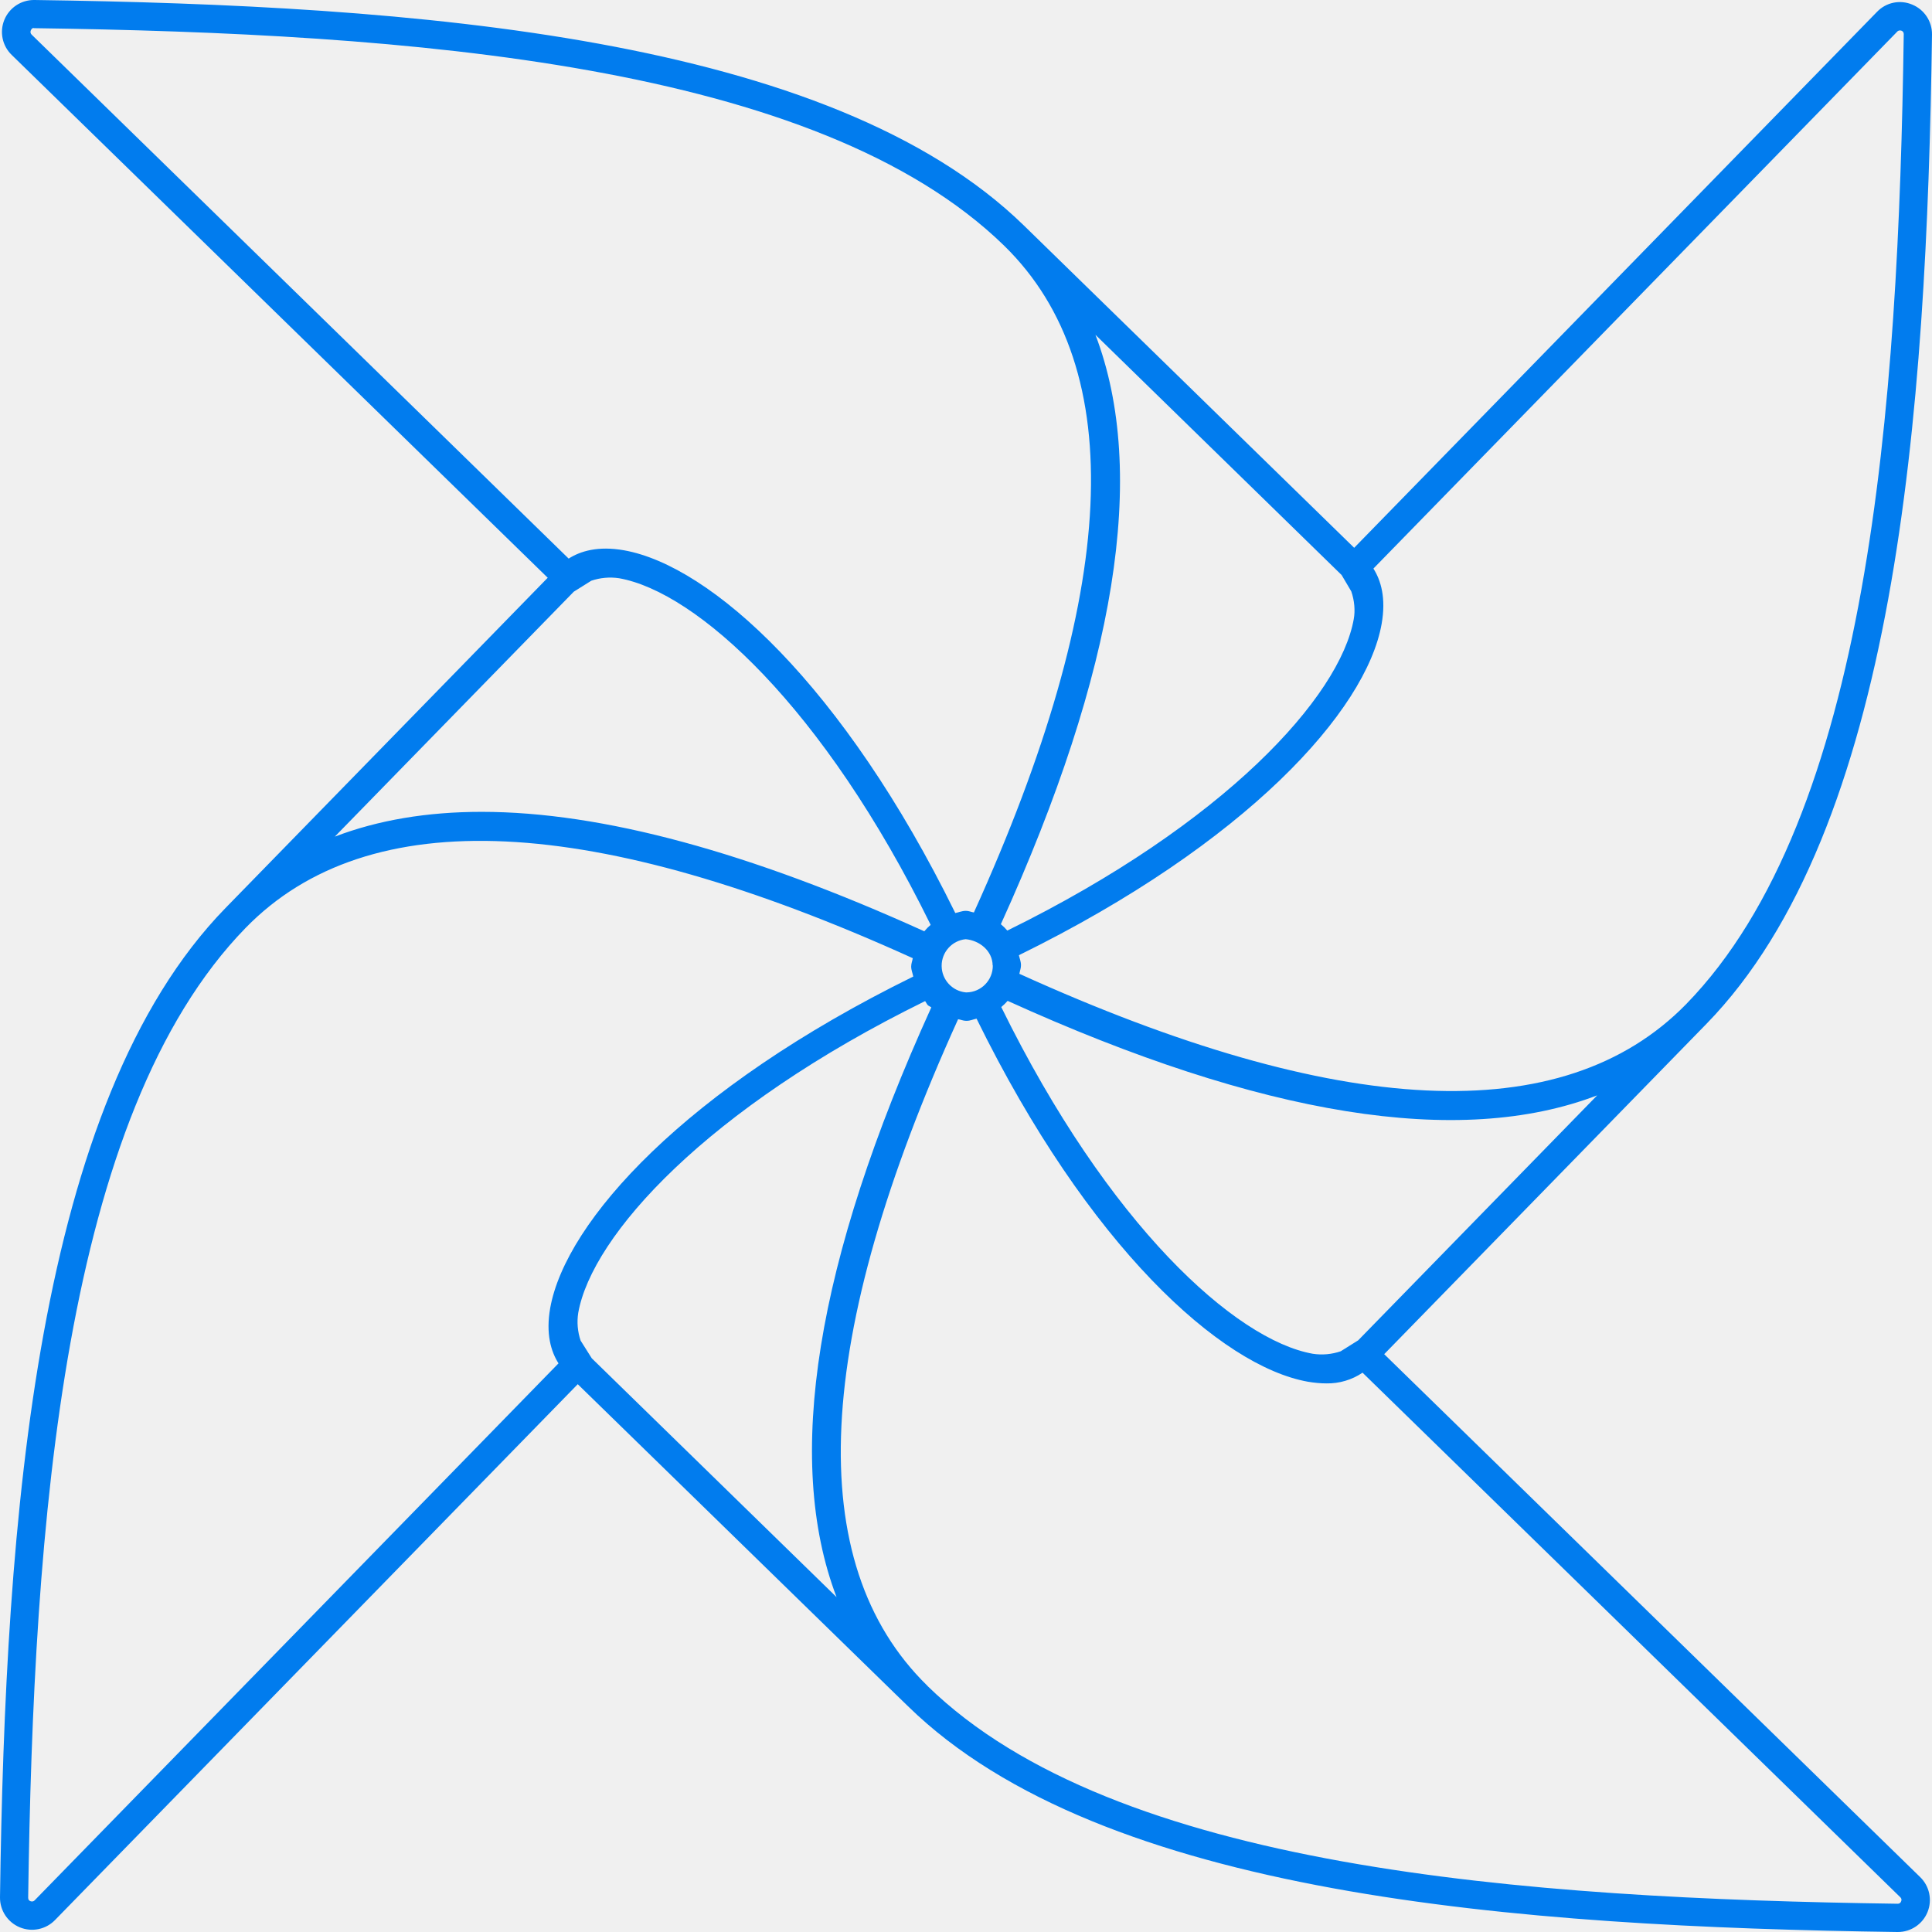
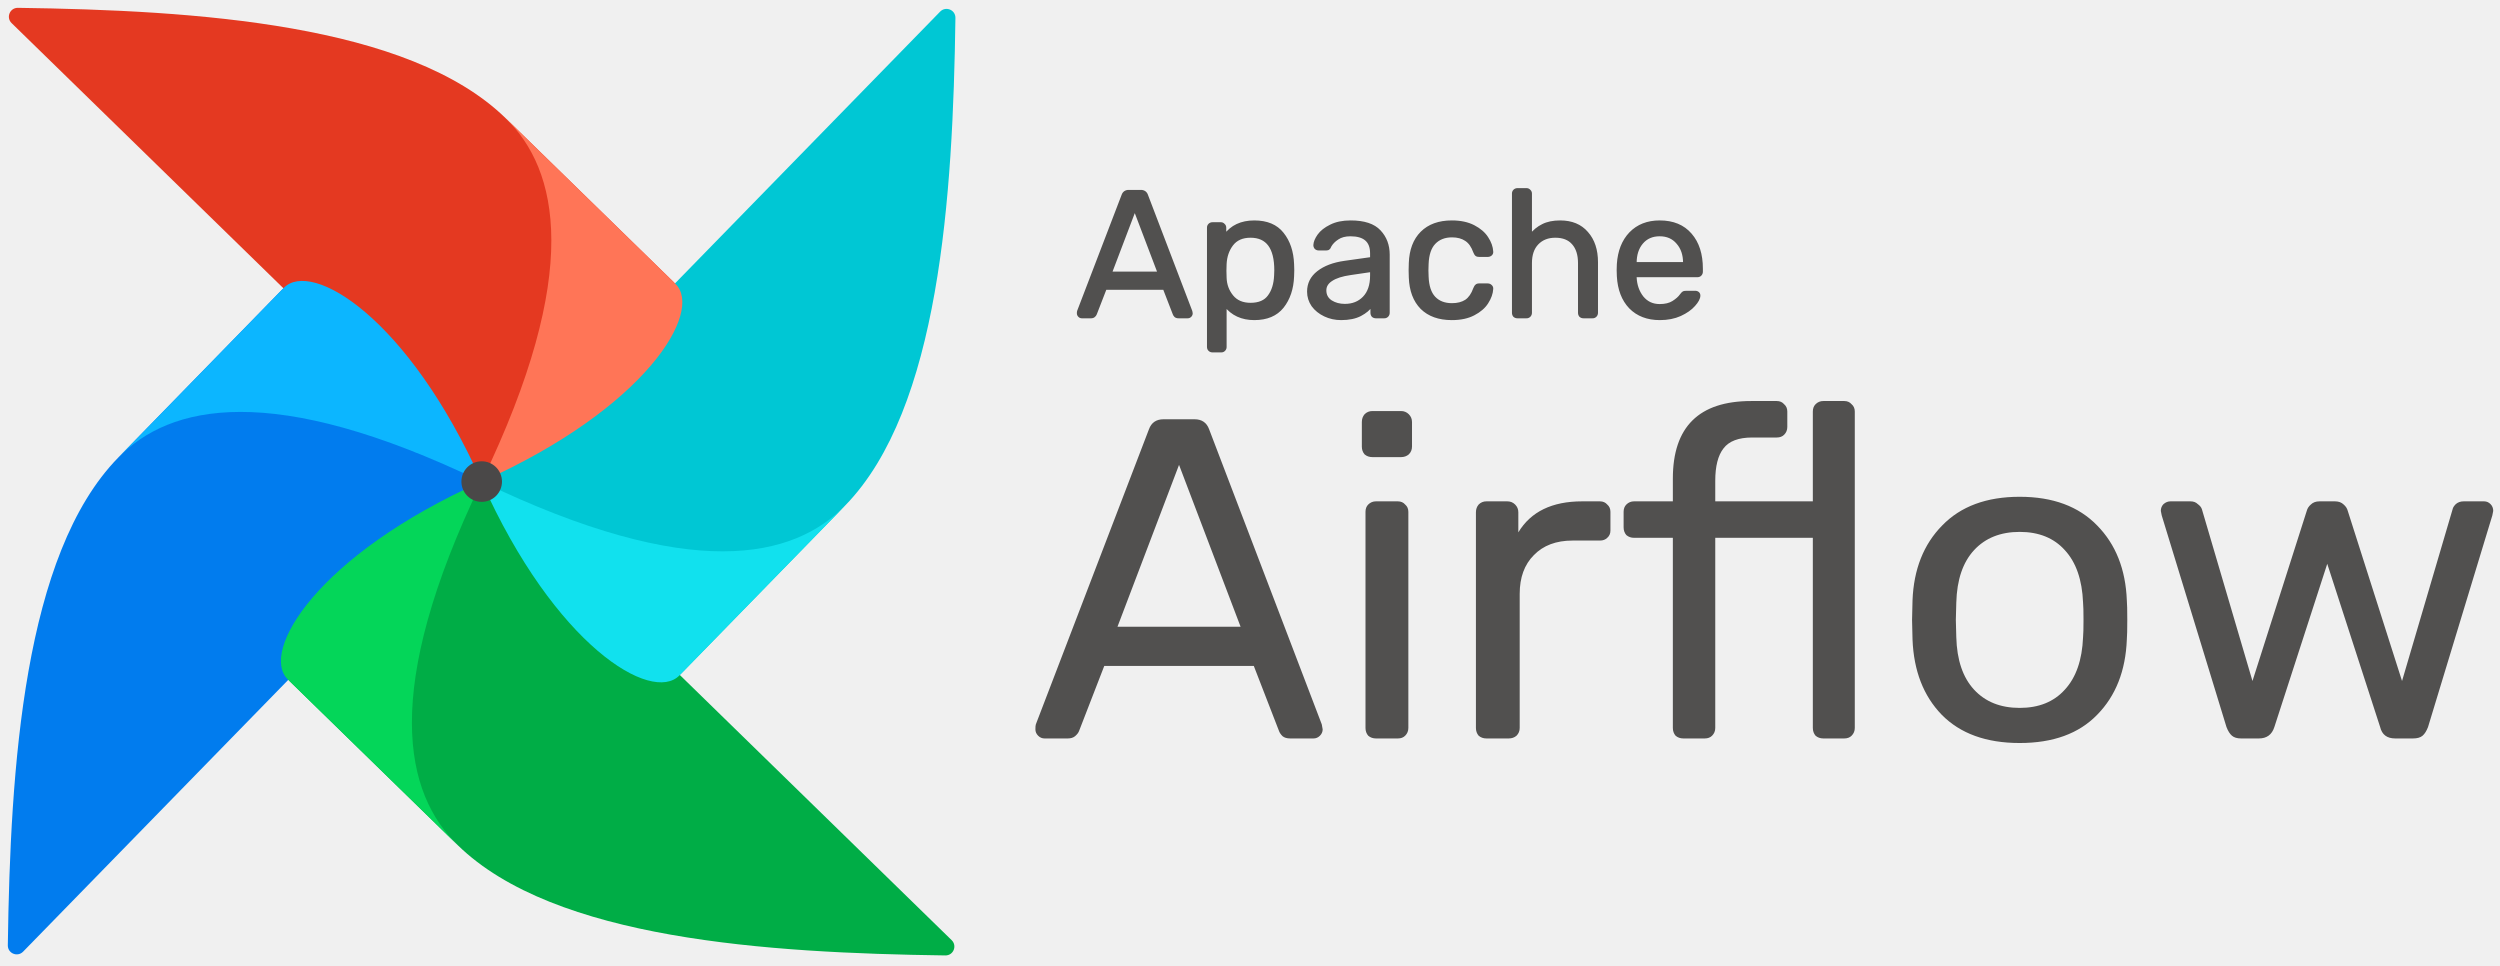
- <svg xmlns="http://www.w3.org/2000/svg" fill="#017CEE" role="img" viewBox="0 0 24 24">
-   <path d="M17.195 16.822l4.002-4.102C23.55 10.308 23.934 5.154 24 .43a.396.396 0 0 0-.246-.373.392.392 0 0 0-.437.09l-6.495 6.658-4.102-4.003C10.309.45 5.154.066.43 0H.423a.397.397 0 0 0-.277.683l6.658 6.494-4.003 4.103C.45 13.692.065 18.846 0 23.57a.398.398 0 0 0 .683.282l6.494-6.657 3.934 3.837.17.165c2.41 2.353 7.565 2.737 12.288 2.803h.006a.397.397 0 0 0 .277-.683l-6.657-6.495zm-.409-9.476c.04.115.05.24.031.344-.17.96-1.593 2.538-4.304 3.87a.597.597 0 0 0-.08-.079c1.432-3.155 1.828-5.61 1.175-7.322l3.058 2.984.12.203zm-.131 9.44a.73.73 0 0 1-.347.031c-.96-.171-2.537-1.594-3.87-4.307a.656.656 0 0 0 .08-.078l-.001.001c3.155 1.432 5.61 1.83 7.324 1.174l-2.969 3.043M23.568.392a.05.05 0 0 1 .052-.011c.018.006.03.024.029.043-.065 4.655-.437 9.726-2.703 12.05-1.53 1.565-4.326 1.419-8.283-.377.006-.037.021-.07.02-.108 0-.044-.017-.082-.026-.123 2.83-1.39 4.315-3.037 4.506-4.115.057-.322-.009-.542-.102-.688l6.507-6.67V.392zM.393.43A.045.045 0 0 1 .382.38C.39.36.403.343.425.35c4.655.065 9.727.438 12.05 2.703l.002.002c1.56 1.527 1.415 4.323-.379 8.28-.033-.005-.062-.02-.097-.02h-.008c-.045.001-.084.019-.126.027-1.39-2.83-3.037-4.314-4.115-4.506-.323-.057-.542.01-.688.103L.393.43zm11.94 11.563a.331.331 0 0 1-.327.335H12a.332.332 0 0 1-.004-.661c.172.016.333.144.335.326h.002zm-5.12 4.661a.722.722 0 0 1-.03-.345c.17-.96 1.595-2.54 4.309-3.873.013.016.019.035.033.05.013.012.03.017.044.028-1.434 3.158-1.83 5.613-1.177 7.326l-3.041-2.967m-.006-9.659a.735.735 0 0 1 .345-.031c.961.17 2.54 1.594 3.871 4.306a.597.597 0 0 0-.079.08c-2.167-.983-4.007-1.484-5.498-1.484-.68 0-1.289.103-1.825.308L7.128 7.35M.43 23.607c-.018.018-.038.015-.052.01-.019-.007-.028-.021-.028-.043.065-4.654.437-9.725 2.703-12.049 1.527-1.565 4.325-1.419 8.286.378-.006.035-.02.067-.02.104 0 .043.018.083.026.124-2.831 1.391-4.317 3.04-4.51 4.117-.057.322.01.542.103.688L.43 23.607zm23.144.042c-4.655-.065-9.726-.437-12.05-2.703l-.005-.006c-1.56-1.526-1.412-4.322.383-8.279.033.005.064.02.098.02h.009c.043 0 .08-.018.122-.027 1.39 2.832 3.036 4.317 4.115 4.51.083.014.16.021.23.021a.776.776 0 0 0 .45-.133l6.68 6.516c.02.02.016.04.01.052a.042.042 0 0 1-.042.029z" />
+ <svg xmlns="http://www.w3.org/2000/svg" width="453" height="175" fill="none" viewBox="0 0 453 175">
+   <g clip-path="url(#a)">
+     <path fill="#017cee" d="m4.186 172.44 82.21-84.271c.515-.528.614-1.345.184-1.944-5-6.98-14.224-8.19-17.642-12.88C58.81 59.451 56.24 51.588 51.888 52.076c-.303.034-.574.198-.788.416L21.401 82.937C4.316 100.45 1.866 139.01 1.417 171.298c-.02 1.459 1.75 2.186 2.769 1.142" />
+     <path fill="#00ad46" d="m172.44 170.357-84.271-82.21c-.528-.515-1.345-.614-1.944-.185-6.98 5.001-8.19 14.224-12.88 17.643-13.893 10.127-21.756 12.697-21.268 17.049.034.304.198.575.416.788l30.444 29.699c17.513 17.085 56.073 19.535 88.361 19.984 1.459.021 2.186-1.749 1.142-2.768" />
+     <path fill="#04d659" fill-rule="evenodd" d="M82.936 153.141c-9.566-9.332-14.005-27.795 4.335-65.868-29.806 13.32-40.252 30.83-35.113 35.843z" clip-rule="evenodd" />
+     <path fill="#00c7d4" d="m170.355 2.105-82.21 84.271c-.515.528-.614 1.344-.184 1.944 5 6.98 14.224 8.19 17.642 12.88 10.128 13.892 12.698 21.755 17.049 21.268.304-.034.575-.198.789-.417l29.698-30.443c17.086-17.514 19.536-56.073 19.985-88.362.02-1.459-1.75-2.186-2.769-1.141" />
+     <path fill="#11e1ee" fill-rule="evenodd" d="M153.14 91.608c-9.333 9.566-27.796 14.005-65.87-4.336 13.321 29.807 30.831 40.253 35.844 35.114z" clip-rule="evenodd" />
+     <path fill="#e43921" d="m2.103 4.187 84.272 82.21c.527.515 1.344.614 1.943.185 6.98-5.001 8.19-14.224 12.88-17.643 13.893-10.127 21.756-12.697 21.268-17.049-.034-.304-.198-.575-.416-.788L91.606 21.403C74.093 4.318 35.533 1.868 3.245 1.419c-1.46-.02-2.186 1.75-1.142 2.768" />
+     <path fill="#ff7557" fill-rule="evenodd" d="M91.606 21.403c9.566 9.332 14.005 27.795-4.335 65.868 29.806-13.32 40.252-30.83 35.113-35.843z" clip-rule="evenodd" />
+     <path fill="#0cb6ff" fill-rule="evenodd" d="M21.403 82.937c9.332-9.567 27.795-14.005 65.868 4.335-13.32-29.807-30.83-40.252-35.843-35.114z" clip-rule="evenodd" />
+     <circle cx="87.284" cy="87.261" r="3.676" fill="#4a4848" transform="rotate(-.71 87.284 87.26)" />
+     <path fill="#51504f" d="M196.029 57.428a.62.62 0 0 1-.455-.195.62.62 0 0 1-.195-.456q0-.26.032-.357l8.066-21.042q.26-.716 1.041-.716h2.211q.78 0 1.041.716l8.033 21.042.065.357a.62.62 0 0 1-.195.456.62.62 0 0 1-.456.195h-1.658q-.358 0-.553-.163a1 1 0 0 1-.26-.39l-1.789-4.618H200.29l-1.789 4.618q-.065.195-.293.39-.195.162-.52.163zm13.985-7.968-4.391-11.545-4.39 11.545zm9.689 14.147a.75.75 0 0 1-.553-.228.7.7 0 0 1-.195-.52V41.264q0-.325.195-.52a.75.75 0 0 1 .553-.228h1.496a.65.65 0 0 1 .52.228.65.65 0 0 1 .228.52v1.431q1.821-2.505 5.333-2.504 3.416 0 5.106 2.147 1.724 2.145 1.854 5.528.033.358.033 1.106t-.033 1.106q-.13 3.35-1.854 5.528-1.723 2.147-5.106 2.147t-5.268-2.44v7.546q0 .325-.195.52a.65.65 0 0 1-.521.228zm6.894-8.488q2.31 0 3.35-1.431 1.074-1.431 1.171-3.773.033-.325.033-.943 0-6.147-4.554-6.147-2.244.001-3.382 1.496-1.106 1.464-1.203 3.513l-.033 1.236.033 1.268q.065 1.92 1.236 3.35 1.17 1.43 3.349 1.43m16.414 2.634a6.8 6.8 0 0 1-2.959-.65q-1.366-.651-2.179-1.757a4.34 4.34 0 0 1-.781-2.504q0-2.146 1.757-3.512 1.788-1.399 4.813-1.822l4.846-.682v-.944q0-3.317-3.805-3.317-1.431 0-2.342.618-.91.585-1.366 1.399-.098.293-.26.422-.13.13-.39.13h-1.399a.78.78 0 0 1-.52-.195.78.78 0 0 1-.195-.52q.032-.78.715-1.756.715-1.008 2.179-1.724 1.464-.748 3.61-.748 3.643 0 5.236 1.724 1.594 1.691 1.594 4.228V56.68a.75.75 0 0 1-.228.553.7.7 0 0 1-.52.195h-1.496a.82.82 0 0 1-.553-.195.82.82 0 0 1-.195-.553v-1.4q-.715 1.041-2.082 1.757-1.365.715-3.48.715m.683-2.44q2.115 0 3.448-1.365 1.365-1.398 1.366-4v-.91l-3.773.552q-2.309.325-3.48 1.106-1.17.747-1.171 1.919 0 1.3 1.074 2.016 1.073.683 2.536.683m19.376 2.44q-3.48 0-5.464-1.951-1.952-1.984-2.082-5.53l-.032-1.3.032-1.3q.13-3.546 2.082-5.497 1.984-1.984 5.464-1.984 2.341 0 3.967.846 1.627.845 2.407 2.081.813 1.236.878 2.472a.57.57 0 0 1-.195.52.82.82 0 0 1-.553.195h-1.561q-.326 0-.488-.13-.163-.13-.325-.52-.553-1.56-1.561-2.212-1.008-.683-2.537-.683-2.016 0-3.22 1.269-1.17 1.236-1.268 3.805l-.032 1.17.032 1.106q.098 2.602 1.268 3.838 1.171 1.236 3.22 1.236 1.529 0 2.537-.65 1.008-.684 1.561-2.245.162-.39.325-.52.162-.162.488-.163h1.561q.325 0 .553.228.228.195.195.52-.065 1.204-.878 2.472-.78 1.236-2.407 2.081-1.594.846-3.967.846m11.895-.325a.82.82 0 0 1-.553-.195.82.82 0 0 1-.195-.553V35.085q0-.325.195-.52a.75.75 0 0 1 .553-.228h1.626a.65.65 0 0 1 .52.228.65.65 0 0 1 .228.52v7.578q.944-1.204 2.211-1.821 1.269-.65 3.155-.65 3.122 0 4.846 2.016 1.756 1.983 1.756 5.3v9.172a.75.75 0 0 1-.228.553.7.7 0 0 1-.52.195h-1.626a.82.82 0 0 1-.553-.195.82.82 0 0 1-.195-.553v-9.01q0-2.31-1.138-3.577-1.107-1.269-3.22-1.269-2.049 0-3.285 1.301-1.203 1.27-1.203 3.545v9.009a.75.75 0 0 1-.228.553.7.7 0 0 1-.52.195zm25.802.325q-3.35 0-5.366-2.049-1.984-2.082-2.179-5.659l-.033-1.105.033-1.074q.227-3.512 2.211-5.593 2.016-2.082 5.301-2.082 3.61 0 5.594 2.31 1.984 2.276 1.984 6.178v.553a.75.75 0 0 1-.228.553.7.7 0 0 1-.52.195h-11.253v.293q.098 2.114 1.269 3.61 1.203 1.463 3.154 1.463 1.497 0 2.439-.585.976-.618 1.431-1.268.293-.39.423-.456.163-.097.553-.097h1.594q.292 0 .487.162.196.163.196.456 0 .715-.911 1.723-.878 1.008-2.504 1.757-1.595.715-3.675.715m4.455-10.017v-.097q0-2.244-1.236-3.643-1.203-1.43-3.252-1.43t-3.252 1.43q-1.17 1.398-1.171 3.643v.097z" />
+     <path fill="#51504f" d="m195.574 57.233-.177.176zm-.163-.813-.233-.09-.004.01zm8.066-21.042.233.09.002-.005zm4.293 0-.235.085.001.004zm8.033 21.042.246-.045a.2.2 0 0 0-.013-.045zm.065.357h.25l-.004-.044zm-.195.456.176.176zm-2.667.032-.177.177.017.015zm-.26-.39.237-.08-.004-.01zm-1.789-4.618.233-.09a.25.25 0 0 0-.233-.16zm-10.667 0v-.25a.25.25 0 0 0-.233.16zm-1.789 4.618-.233-.09-.004.01zm-.293.39.16.192.003-.002zm11.806-7.805v.25a.25.25 0 0 0 .234-.339zm-4.391-11.545.234-.09a.25.25 0 0 0-.467 0zm-4.39 11.545-.234-.089a.25.25 0 0 0 .234.339zm-5.204 7.718a.37.37 0 0 1-.278-.122l-.354.353a.87.87 0 0 0 .632.269zm-.278-.122a.38.38 0 0 1-.122-.279h-.5c0 .244.094.459.268.632zm-.122-.279c0-.175.012-.256.02-.278l-.475-.159a1.5 1.5 0 0 0-.045.437zm.016-.268 8.065-21.042-.467-.179-8.065 21.042zm8.067-21.046a.82.82 0 0 1 .297-.416.9.9 0 0 1 .509-.135v-.5a1.37 1.37 0 0 0-.792.223 1.32 1.32 0 0 0-.484.657zm.806-.55h2.211v-.5h-2.211zm2.211 0c.222 0 .386.05.509.134a.83.83 0 0 1 .297.416l.47-.17a1.3 1.3 0 0 0-.484-.658 1.37 1.37 0 0 0-.792-.223zm.807.554 8.033 21.042.467-.179-8.033-21.041zm8.021 20.997.065.358.492-.09-.065-.357zm.061.313a.38.38 0 0 1-.122.279l.353.353a.87.87 0 0 0 .269-.632zm-.122.279a.38.38 0 0 1-.279.122v.5a.87.87 0 0 0 .632-.269zm-.279.122h-1.658v.5h1.658zm-1.658 0c-.204 0-.323-.047-.393-.105l-.32.384c.19.159.439.22.713.22zm-.376-.09a.8.8 0 0 1-.2-.292l-.474.158c.059.177.171.34.32.488zm-.204-.303-1.789-4.618-.466.18 1.789 4.618zm-2.022-4.778H200.29v.5h10.667zm-10.9.16-1.789 4.618.466.18 1.789-4.618zm-1.793 4.629c-.024.072-.086.166-.218.28l.325.379a1.17 1.17 0 0 0 .367-.501zm-.216.277c-.073.062-.185.105-.36.105v.5c.259 0 .494-.066.68-.22zm-.36.105h-1.659v.5h1.659zm12.56-7.807-4.391-11.545-.467.177 4.39 11.546zm-4.858-11.545-4.391 11.545.468.178 4.39-11.546zm-4.157 11.884h8.781v-.5h-8.781zm17.917 13.67-.177.176zm0-22.636.177.177zm2.569 0-.19.163.027.027zm.228 1.951h-.25a.25.25 0 0 0 .452.147zm10.439-.357-.196.154.001.002zm1.854 5.528-.25.01.001.013zm0 2.212-.249-.023-.001.013zm-1.854 5.528.195.157.001-.001zm-10.374-.292.198-.153a.25.25 0 0 0-.448.153zm-.195 8.065-.177-.176-.013.014zm8.13-9.691-.2-.15-.002.003zm1.171-3.773-.249-.025-.001.015zm-7.903-5.594-.199-.151zm-1.203 3.513-.25-.012v.005zm-.033 1.236-.25-.007v.013zm.033 1.268-.25.006v.002zm1.236 3.35.193-.159zm-3.545 9.669a.5.5 0 0 1-.376-.154l-.354.353c.199.2.447.3.73.3zm-.376-.154c-.075-.075-.122-.18-.122-.344h-.5c0 .27.083.512.268.697zm-.122-.344V41.264h-.5V62.86zm0-21.595c0-.163.047-.268.122-.343l-.354-.354a.95.95 0 0 0-.268.697zm.122-.343a.5.5 0 0 1 .376-.155v-.5c-.283 0-.531.102-.73.301zm.376-.155h1.496v-.5h-1.496zm1.496 0a.4.4 0 0 1 .33.14l.38-.325a.9.9 0 0 0-.71-.315zm.357.168a.4.4 0 0 1 .141.33h.5a.9.9 0 0 0-.315-.71zm.141.33v1.431h.5v-1.43zm.452 1.578c1.16-1.595 2.857-2.4 5.131-2.4v-.5c-2.409 0-4.267.863-5.535 2.606zm5.131-2.4c2.221 0 3.842.694 4.91 2.05l.393-.31c-1.187-1.505-2.97-2.24-5.303-2.24zm4.911 2.052c1.109 1.38 1.714 3.168 1.799 5.382l.5-.02c-.088-2.295-.719-4.193-1.909-5.675zm1.8 5.395q.032.338.032 1.083h.5q0-.751-.034-1.128zm.032 1.083q0 .744-.032 1.083l.498.045q.034-.377.034-1.128zm-.033 1.096c-.085 2.192-.69 3.98-1.8 5.383l.392.31c1.189-1.502 1.82-3.399 1.908-5.674zm-1.799 5.382c-1.09 1.358-2.712 2.053-4.911 2.053v.5c2.312 0 4.094-.736 5.301-2.24zm-4.911 2.053c-2.186 0-3.865-.784-5.07-2.342l-.396.306c1.31 1.694 3.143 2.536 5.466 2.536zm-5.518-2.19v7.546h.5v-7.545zm0 7.546c0 .163-.047.269-.122.343l.354.354a.95.95 0 0 0 .268-.697zm-.135.358a.4.4 0 0 1-.331.14v.5a.9.9 0 0 0 .711-.315zm-.331.14h-1.593v.5h1.593zm5.301-7.988c1.593 0 2.798-.497 3.552-1.534l-.404-.294c-.633.87-1.661 1.328-3.148 1.328zm3.55-1.531c.754-1.005 1.154-2.316 1.221-3.912l-.5-.021c-.063 1.526-.444 2.73-1.121 3.633zm1.22-3.898q.034-.346.034-.968h-.5q0 .613-.032.918zm.034-.968c0-2.072-.383-3.672-1.188-4.759-.815-1.1-2.036-1.638-3.616-1.638v.5c1.456 0 2.512.488 3.214 1.436.713.962 1.09 2.436 1.09 4.461zm-4.804-6.397c-1.557 0-2.765.523-3.581 1.595l.398.303c.702-.923 1.749-1.398 3.183-1.398zm-3.581 1.596c-.771 1.02-1.187 2.24-1.254 3.65l.5.025c.063-1.322.449-2.443 1.153-3.374zm-1.254 3.656-.033 1.236.5.013.033-1.236zm-.033 1.249.033 1.268.5-.013-.033-1.268zm.033 1.27c.045 1.332.476 2.502 1.292 3.5l.387-.317c-.744-.91-1.138-1.973-1.179-3.2zm1.292 3.5c.837 1.023 2.031 1.523 3.543 1.523v-.5c-1.392 0-2.431-.454-3.156-1.34zm16.998 3.257.107-.226zm-2.179-1.757-.206.142.005.006zm.976-6.016.153.197h.001zm4.813-1.822.034.248h.001zm4.846-.682.035.247a.25.25 0 0 0 .215-.247zm-6.147-3.643.135.21.005-.003zm-1.366 1.399-.218-.123a.2.2 0 0 0-.019.043zm-.26.422-.156-.195-.021.019zm-2.309-.065-.19.163q.012.015.027.027zm-.195-.52-.25-.01v.01zm.715-1.756-.204-.145-.001.001zm2.179-1.724.11.225.004-.002zm8.846.976-.183.17.001.001zm1.366 15.318.177.176zm-2.569 0-.19.162q.012.016.027.027zm-.195-1.952h.25a.25.25 0 0 0-.456-.142zm-2.082 1.757-.116-.222zm.651-3.09-.179-.175zm1.366-4.91h.25a.25.25 0 0 0-.287-.248zm-3.773.552.035.247h.001zm-3.48 1.106.135.21.004-.002zm-.097 3.935-.139.208.004.003zm1.853 2.872a6.55 6.55 0 0 1-2.852-.626l-.215.451q1.42.675 3.067.675zm-2.852-.626c-.877-.418-1.569-.978-2.085-1.679l-.402.296q.854 1.16 2.272 1.834zm-2.08-1.672a4.1 4.1 0 0 1-.737-2.363h-.5q0 1.445.825 2.646zm-.737-2.363c0-1.35.548-2.45 1.66-3.315l-.307-.395c-1.229.956-1.853 2.199-1.853 3.71zm1.661-3.315c1.147-.898 2.706-1.493 4.693-1.77l-.069-.496c-2.045.286-3.695.905-4.932 1.872zm4.694-1.77 4.846-.684-.07-.495-4.846.683zm5.061-.931v-.944h-.5v.944zm0-.944c0-1.153-.333-2.062-1.037-2.676-.698-.608-1.719-.89-3.018-.89v.5c1.237 0 2.119.27 2.689.767.564.492.866 1.242.866 2.3zm-4.055-3.567c-.99 0-1.823.214-2.482.661l.28.414c.555-.377 1.283-.575 2.202-.575zm-2.477.658c-.636.409-1.123.903-1.449 1.486l.436.245c.281-.501.705-.939 1.283-1.31zm-1.468 1.53c-.057.17-.123.26-.179.306l.312.39c.16-.127.268-.318.341-.538zm-.2.325c-.023.023-.078.056-.213.056v.5c.212 0 .417-.053.567-.203zm-.213.056h-1.399v.5h1.399zm-1.399 0a.52.52 0 0 1-.357-.135l-.326.38c.196.168.427.255.683.255zm-.33-.107a.52.52 0 0 1-.135-.358h-.5c0 .256.087.487.255.683zm-.136-.348c.019-.453.23-.992.671-1.623l-.41-.287c-.469.67-.736 1.303-.76 1.89zm.67-1.622c.446-.629 1.135-1.179 2.085-1.643l-.22-.45c-1.001.49-1.765 1.089-2.273 1.804zm2.089-1.645c.931-.476 2.093-.72 3.496-.72v-.5c-1.459 0-2.704.253-3.724.775zm3.496-.72c2.397 0 4.058.567 5.053 1.642l.367-.339c-1.131-1.223-2.96-1.804-5.42-1.804zm5.054 1.644c1.015 1.077 1.526 2.423 1.526 4.057h.5c0-1.749-.552-3.221-1.662-4.4zm1.526 4.057V56.68h.5V46.143zm0 10.537c0 .151-.05.272-.155.376l.354.353c.199-.199.301-.447.301-.73zm-.155.376c-.075.075-.18.122-.343.122v.5a.95.95 0 0 0 .697-.269zm-.343.122h-1.496v.5h1.496zm-1.496 0a.57.57 0 0 1-.391-.135l-.325.38c.201.172.445.255.716.255zm-.363-.108a.57.57 0 0 1-.135-.39h-.5c0 .27.083.514.255.715zm-.135-.39v-1.4h-.5v1.399zm-.456-1.54c-.45.653-1.109 1.214-1.992 1.676l.232.443c.939-.492 1.667-1.102 2.172-1.836zm-1.992 1.676c-.864.453-1.98.687-3.364.687v.5c1.436 0 2.639-.243 3.596-.744zm-2.681-1.252c1.469 0 2.685-.477 3.627-1.441l-.358-.35c-.837.857-1.919 1.29-3.269 1.29zm3.627-1.441c.969-.993 1.437-2.398 1.437-4.175h-.5c0 1.691-.444 2.953-1.295 3.825zm1.437-4.175v-.91h-.5v.91zm-.287-1.158-3.772.553.072.494 3.773-.553zm-3.771.552c-1.555.22-2.758.595-3.583 1.146l.277.416c.735-.49 1.852-.852 3.376-1.067zm-3.579 1.143c-.837.535-1.287 1.247-1.287 2.13h.5c0-.679.332-1.246 1.056-1.709zm-1.287 2.13c0 .95.399 1.7 1.185 2.224l.277-.416c-.645-.43-.962-1.024-.962-1.809zm1.189 2.227c.762.484 1.655.722 2.671.722v-.5c-.935 0-1.733-.218-2.402-.644zm16.583.96-.178.175.003.003zm-2.082-5.53-.249.007v.003zm-.032-1.3-.25-.006v.012zm.032-1.3-.249-.01v.003zm2.082-5.497.177.177zm9.431-1.138-.115.221zm2.407 2.081-.212.134.003.003zm.878 2.472-.25.013.001.012zm-.195.52.163.19zm-2.602.065.156-.195zm-.325-.52-.236.083.005.013zm-1.561-2.212-.14.207.004.003zm-5.757.586-.181-.172zm-1.268 3.805-.25-.01v.003zm-.032 1.17-.25-.006v.014zm.032 1.106-.25.008v.002zm1.268 3.838-.181.172zm5.757.585.135.21.005-.003zm1.561-2.244-.231-.096-.005.013zm.325-.52.156.195.021-.018zm2.602.065-.177.177.014.013zm.195.52-.249-.025-.001.012zm-.878 2.472-.211-.135-.001.002zm-2.407 2.081-.115-.221h-.002zm-3.967.596c-2.272 0-4.024-.636-5.289-1.88l-.35.357c1.38 1.358 3.27 2.023 5.639 2.023zm-5.286-1.877c-1.246-1.267-1.925-3.044-2.01-5.362l-.499.018c.088 2.408.797 4.317 2.153 5.695zm-2.01-5.36-.032-1.3-.5.012.033 1.301zm-.032-1.288.032-1.3-.499-.013-.033 1.3zm.032-1.298c.085-2.318.764-4.084 2.009-5.328l-.354-.354c-1.357 1.357-2.066 3.256-2.154 5.664zm2.009-5.328c1.265-1.265 3.016-1.91 5.287-1.91v-.5c-2.37 0-4.261.676-5.641 2.056zm5.287-1.91c1.531 0 2.812.276 3.852.816l.231-.443c-1.129-.587-2.493-.874-4.083-.874zm3.852.816c1.055.549 1.819 1.215 2.31 1.994l.423-.267c-.549-.87-1.389-1.591-2.502-2.17zm2.313 1.997c.522.795.797 1.576.837 2.348l.5-.026c-.046-.876-.358-1.743-.919-2.596zm.838 2.36c.015.144-.025.234-.109.305l.326.38a.82.82 0 0 0 .281-.735zm-.109.305a.57.57 0 0 1-.39.135v.5c.271 0 .514-.083.716-.255zm-.39.135h-1.561v.5h1.561zm-1.561 0c-.19 0-.287-.039-.332-.075l-.312.39c.171.138.4.185.644.185zm-.332-.075c-.056-.045-.145-.168-.25-.421l-.462.192c.111.267.239.49.4.62zm-.245-.409c-.381-1.073-.928-1.865-1.662-2.338l-.271.42c.611.395 1.104 1.077 1.461 2.085zm-1.657-2.335c-.723-.49-1.621-.726-2.677-.726v.5c.982 0 1.775.22 2.397.64zm-2.677-.726c-1.401 0-2.544.444-3.401 1.347l.363.344c.747-.788 1.751-1.19 3.038-1.19zm-3.401 1.347c-.839.885-1.271 2.224-1.337 3.967l.5.02c.064-1.683.478-2.881 1.2-3.643zm-1.337 3.97-.032 1.17.499.014.033-1.17zm-.032 1.185.032 1.106.5-.015-.033-1.106zm.032 1.108c.066 1.764.497 3.114 1.337 4l.363-.344c-.722-.762-1.136-1.97-1.2-3.675zm1.337 4c.837.884 1.982 1.314 3.401 1.314v-.5c-1.312 0-2.314-.394-3.038-1.158zm3.401 1.314c1.054 0 1.95-.225 2.672-.69l-.271-.42c-.622.4-1.417.61-2.401.61zm2.677-.694c.73-.494 1.276-1.294 1.657-2.367l-.472-.167c-.357 1.008-.851 1.704-1.465 2.12zm1.652-2.355c.105-.253.194-.376.25-.42l-.312-.391c-.161.128-.289.352-.4.62zm.271-.44c.045-.044.133-.089.311-.089v-.5c-.255 0-.493.064-.665.236zm.311-.089h1.561v-.5h-1.561zm1.561 0c.151 0 .272.05.376.155l.354-.354c-.2-.199-.448-.3-.73-.3zm.39.168c.084.071.124.161.109.305l.498.05a.82.82 0 0 0-.281-.735zm.108.317c-.04.75-.314 1.532-.839 2.35l.421.27c.56-.873.871-1.738.918-2.593zm-.84 2.352c-.491.778-1.255 1.444-2.31 1.993l.231.443c1.113-.579 1.953-1.3 2.502-2.17zm-2.312 1.994c-1.017.539-2.296.816-3.85.816v.5c1.611 0 2.976-.287 4.084-.875zm7.492.546-.19.162q.012.016.027.027zm0-22.668.177.177zm2.699 0-.19.163.027.027zm.228 8.098h-.25a.25.25 0 0 0 .447.154zm2.211-1.821.11.224.004-.002zm8.001 1.366-.19.162.003.003zm1.528 15.025-.177-.177zm-2.699 0-.19.162q.013.016.027.027zm-1.333-13.14-.189.165.002.003zm-6.505.033-.181-.172zm-1.431 13.107-.177-.177zm-2.146-.055a.57.57 0 0 1-.39-.135l-.326.38c.201.172.445.255.716.255zm-.363-.108a.57.57 0 0 1-.135-.39h-.5c0 .27.083.514.255.715zm-.135-.39V35.085h-.5V56.68zm0-21.595c0-.163.047-.269.122-.343l-.354-.354a.95.95 0 0 0-.268.697zm.122-.343a.5.5 0 0 1 .376-.155v-.5c-.283 0-.531.102-.73.301zm.376-.155h1.626v-.5h-1.626zm1.626 0a.4.4 0 0 1 .33.14l.38-.325a.9.9 0 0 0-.71-.315zm.357.168a.4.4 0 0 1 .141.33h.5a.9.9 0 0 0-.315-.71zm.141.33v7.578h.5v-7.578zm.447 7.732q.91-1.162 2.124-1.75l-.219-.45q-1.324.646-2.299 1.892zm2.128-1.753c.801-.41 1.811-.623 3.041-.623v-.5c-1.285 0-2.378.221-3.269.678zm3.041-.623c2.023 0 3.563.65 4.656 1.929l.38-.325c-1.205-1.41-2.896-2.104-5.036-2.104zm4.659 1.932c1.12 1.266 1.693 2.97 1.693 5.136h.5c0-2.257-.598-4.088-1.819-5.467zm1.693 5.136v9.17h.5v-9.17zm0 9.17c0 .152-.05.273-.155.377l.354.353c.199-.199.301-.447.301-.73zm-.155.377c-.074.075-.18.122-.343.122v.5a.95.95 0 0 0 .697-.269zm-.343.122h-1.626v.5h1.626zm-1.626 0a.57.57 0 0 1-.39-.135l-.326.38c.201.172.445.255.716.255zm-.363-.108a.57.57 0 0 1-.135-.39h-.5c0 .27.083.514.255.715zm-.135-.39v-9.01h-.5v9.009zm0-9.009c0-1.579-.39-2.839-1.202-3.744l-.373.334c.705.785 1.075 1.91 1.075 3.41zm-1.2-3.742c-.796-.913-1.947-1.354-3.408-1.354v.5c1.357 0 2.353.405 3.031 1.183zm-3.408-1.354c-1.424 0-2.588.455-3.466 1.38l.362.343c.77-.81 1.796-1.223 3.104-1.223zm-3.466 1.38c-.859.904-1.272 2.154-1.272 3.716h.5c0-1.474.388-2.586 1.135-3.373zm-1.272 3.716v9.009h.5v-9.01zm0 9.009c0 .151-.05.272-.155.376l.354.353c.199-.199.301-.447.301-.73zm-.155.376c-.075.075-.18.122-.343.122v.5a.95.95 0 0 0 .697-.269zm-.343.122h-1.626v.5h1.626zm18.81-1.474-.181.173.003.002zm-2.179-5.659-.25.008v.006zm-.033-1.105-.25-.008v.015zm.033-1.074-.25-.016v.009zm2.211-5.593-.179-.174-.002.001zm10.895.227-.19.163.002.001zm1.756 7.285.177.177zm-11.773.195v-.25a.25.25 0 0 0-.25.25zm0 .293h-.25l.001.011zm1.269 3.61-.197.154.004.005zm5.593.878.132.212h.002zm1.431-1.268-.2-.15-.004.006zm.423-.456.112.224.017-.01zm2.634.065-.16.192zm-.715 2.18-.186-.168-.003.003zm-2.504 1.756.102.228.002-.001zm.78-9.302v.25a.25.25 0 0 0 .25-.25zm-1.236-3.74-.191.161.004.005zm-6.504 0-.191-.16h-.001zm-1.171 3.74h-.25c0 .138.112.25.25.25zm4.456 9.767c-2.178 0-3.899-.664-5.188-1.974l-.356.35c1.399 1.422 3.256 2.124 5.544 2.124zm-5.185-1.971c-1.272-1.335-1.983-3.16-2.111-5.5l-.499.027c.133 2.43.875 4.377 2.248 5.818zm-2.11-5.494-.033-1.106-.5.015.033 1.106zm-.033-1.09.033-1.074-.5-.015-.033 1.073zm.032-1.065c.149-2.297.87-4.102 2.143-5.438l-.362-.345c-1.371 1.439-2.125 3.364-2.28 5.75zm2.142-5.437c1.29-1.332 2.989-2.005 5.121-2.005v-.5c-2.247 0-4.083.715-5.48 2.158zm5.121-2.005c2.349 0 4.138.748 5.404 2.222l.38-.326c-1.379-1.605-3.319-2.396-5.784-2.396zm5.406 2.223c1.272 1.46 1.922 3.456 1.922 6.015h.5c0-2.644-.673-4.768-2.045-6.343zm1.922 6.015v.553h.5v-.553zm0 .553c0 .151-.05.272-.155.376l.354.354c.199-.2.301-.447.301-.73zm-.155.376c-.074.075-.18.122-.343.122v.5c.27 0 .512-.083.697-.268zm-.343.122h-11.253v.5h11.253zm-11.503.25v.293h.5v-.293zm.001.304c.067 1.455.505 2.71 1.321 3.753l.394-.308c-.745-.952-1.153-2.104-1.216-3.468zm1.325 3.758c.851 1.035 1.974 1.554 3.347 1.554v-.5c-1.228 0-2.208-.456-2.961-1.372zm3.347 1.554c1.029 0 1.891-.2 2.571-.623l-.263-.425c-.578.36-1.341.548-2.308.548zm2.573-.624c.667-.422 1.173-.866 1.502-1.336l-.409-.287c-.278.397-.726.8-1.36 1.2zm1.497-1.33q.142-.188.236-.288a1 1 0 0 1 .075-.074q.03-.023.024-.02l-.224-.446a1 1 0 0 0-.242.2 4 4 0 0 0-.269.329zm.352-.39c.046-.028.171-.062.424-.062v-.5c-.267 0-.511.03-.681.133zm.424-.062h1.594v-.5h-1.594zm1.594 0c.146 0 .249.039.327.104l.321-.384a1 1 0 0 0-.648-.22zm.327.104c.064.054.106.13.106.264h.5a.81.81 0 0 0-.285-.648zm.106.264c0 .379-.248.893-.847 1.556l.372.335c.615-.682.975-1.317.975-1.891zm-.85 1.56c-.555.637-1.357 1.204-2.42 1.692l.209.455c1.106-.51 1.973-1.113 2.589-1.82zm-2.418 1.691q-1.535.692-3.572.694v.5q2.126.002 3.777-.737zm1.133-9.073v-.097h-.5v.097zm0-.097c0-1.544-.426-2.822-1.298-3.808l-.375.33c.776.878 1.173 2.03 1.173 3.478zm-1.294-3.804c-.855-1.016-2.012-1.52-3.444-1.52v.5c1.3 0 2.311.45 3.061 1.342zm-3.444-1.52c-1.431 0-2.589.504-3.443 1.52l.382.322c.75-.892 1.761-1.342 3.061-1.342zm-3.444 1.52c-.826.988-1.229 2.263-1.229 3.804h.5c0-1.452.378-2.605 1.113-3.482zm-1.229 3.804v.097h.5v-.097zm.25.347h8.911v-.5h-8.911zm-107.044 85.822q-.661 0-1.157-.496t-.496-1.157q0-.66.083-.909l20.491-53.457q.66-1.818 2.644-1.818h5.618q1.983 0 2.644 1.818l20.408 53.457.165.909q0 .661-.496 1.157-.495.496-1.156.496h-4.214q-.909 0-1.405-.413-.496-.496-.661-.992l-4.544-11.732h-27.1l-4.545 11.732q-.165.496-.743.992-.497.413-1.322.413zm35.528-20.243-11.154-29.331-11.154 29.331zm23.872-30.736q-.826 0-1.405-.496-.496-.578-.496-1.404v-4.462q0-.826.496-1.405a1.9 1.9 0 0 1 1.405-.578h5.205a1.9 1.9 0 0 1 1.404.578q.579.579.579 1.405v4.462q0 .826-.579 1.404-.578.495-1.404.496zm.661 50.979q-.826 0-1.405-.496-.496-.579-.496-1.405V92.744q0-.827.496-1.322a1.9 1.9 0 0 1 1.405-.578h3.965q.827 0 1.322.578.579.495.579 1.322v39.163q0 .826-.579 1.405-.495.496-1.322.496zm20.01 0q-.826 0-1.405-.496-.495-.579-.495-1.405v-39.08q0-.827.495-1.405a1.9 1.9 0 0 1 1.405-.578h3.801q.826 0 1.404.578.579.578.579 1.404v3.636q3.387-5.619 11.567-5.618h3.222q.827 0 1.322.578.579.495.578 1.322v3.387q0 .827-.578 1.322-.495.496-1.322.496h-4.957q-4.462 0-7.023 2.644-2.562 2.562-2.562 7.023v24.291q0 .826-.578 1.405-.579.496-1.405.496zm35.683 0q-.826 0-1.404-.496-.496-.579-.496-1.405V97.453h-7.023q-.826 0-1.404-.495-.496-.579-.496-1.405v-2.81q0-.825.496-1.321a1.9 1.9 0 0 1 1.404-.578h7.023v-4.132q0-14.046 14.211-14.046h4.627q.827 0 1.322.579.579.494.579 1.322v2.809q0 .826-.579 1.404-.495.496-1.322.496h-4.461q-3.718 0-5.206 1.983-1.487 1.9-1.487 5.866v3.719h17.681V74.567q0-.827.496-1.322a1.9 1.9 0 0 1 1.405-.579h3.8q.827 0 1.322.579.579.494.579 1.322v57.34q0 .826-.579 1.405-.495.496-1.322.496h-3.8q-.826 0-1.405-.496-.495-.579-.496-1.405V97.453h-17.681v34.454q0 .826-.578 1.405-.496.496-1.322.496zm60.944.826q-9.088 0-14.128-5.123-4.958-5.122-5.288-13.633l-.083-3.552.083-3.553q.33-8.428 5.37-13.55 5.04-5.206 14.046-5.206t14.046 5.206q5.04 5.122 5.371 13.55.082.909.082 3.553 0 2.643-.082 3.552-.331 8.51-5.371 13.633-4.958 5.123-14.046 5.123m0-6.362q5.205 0 8.18-3.305 3.057-3.305 3.305-9.502.082-.826.082-3.139 0-2.314-.082-3.14-.248-6.197-3.305-9.502-2.975-3.305-8.18-3.305t-8.262 3.305-3.222 9.502l-.083 3.14.083 3.139q.165 6.197 3.222 9.502t8.262 3.305m40.118 5.536q-1.074 0-1.653-.496-.578-.496-.991-1.57l-11.733-38.337-.165-.826q0-.744.496-1.24.577-.495 1.239-.495h3.635q.827 0 1.322.495.579.414.744.91l9.171 31.148 9.832-30.818q.166-.662.744-1.157.579-.578 1.57-.578h2.809q.991 0 1.57.578.578.495.744 1.157l9.832 30.818 9.171-31.149q.083-.412.578-.909.579-.495 1.405-.495h3.718q.661 0 1.157.495.495.495.495 1.24l-.165.826-11.65 38.337q-.413 1.074-.991 1.57t-1.735.496h-3.223q-2.23 0-2.726-2.066l-9.585-29.579-9.584 29.579q-.66 2.066-2.809 2.066z" />
+   </g>
+   <defs>
+     <clipPath id="a">
+       <path fill="#fff" d="M0 0h453v175H0z" />
+     </clipPath>
+   </defs>
</svg>
